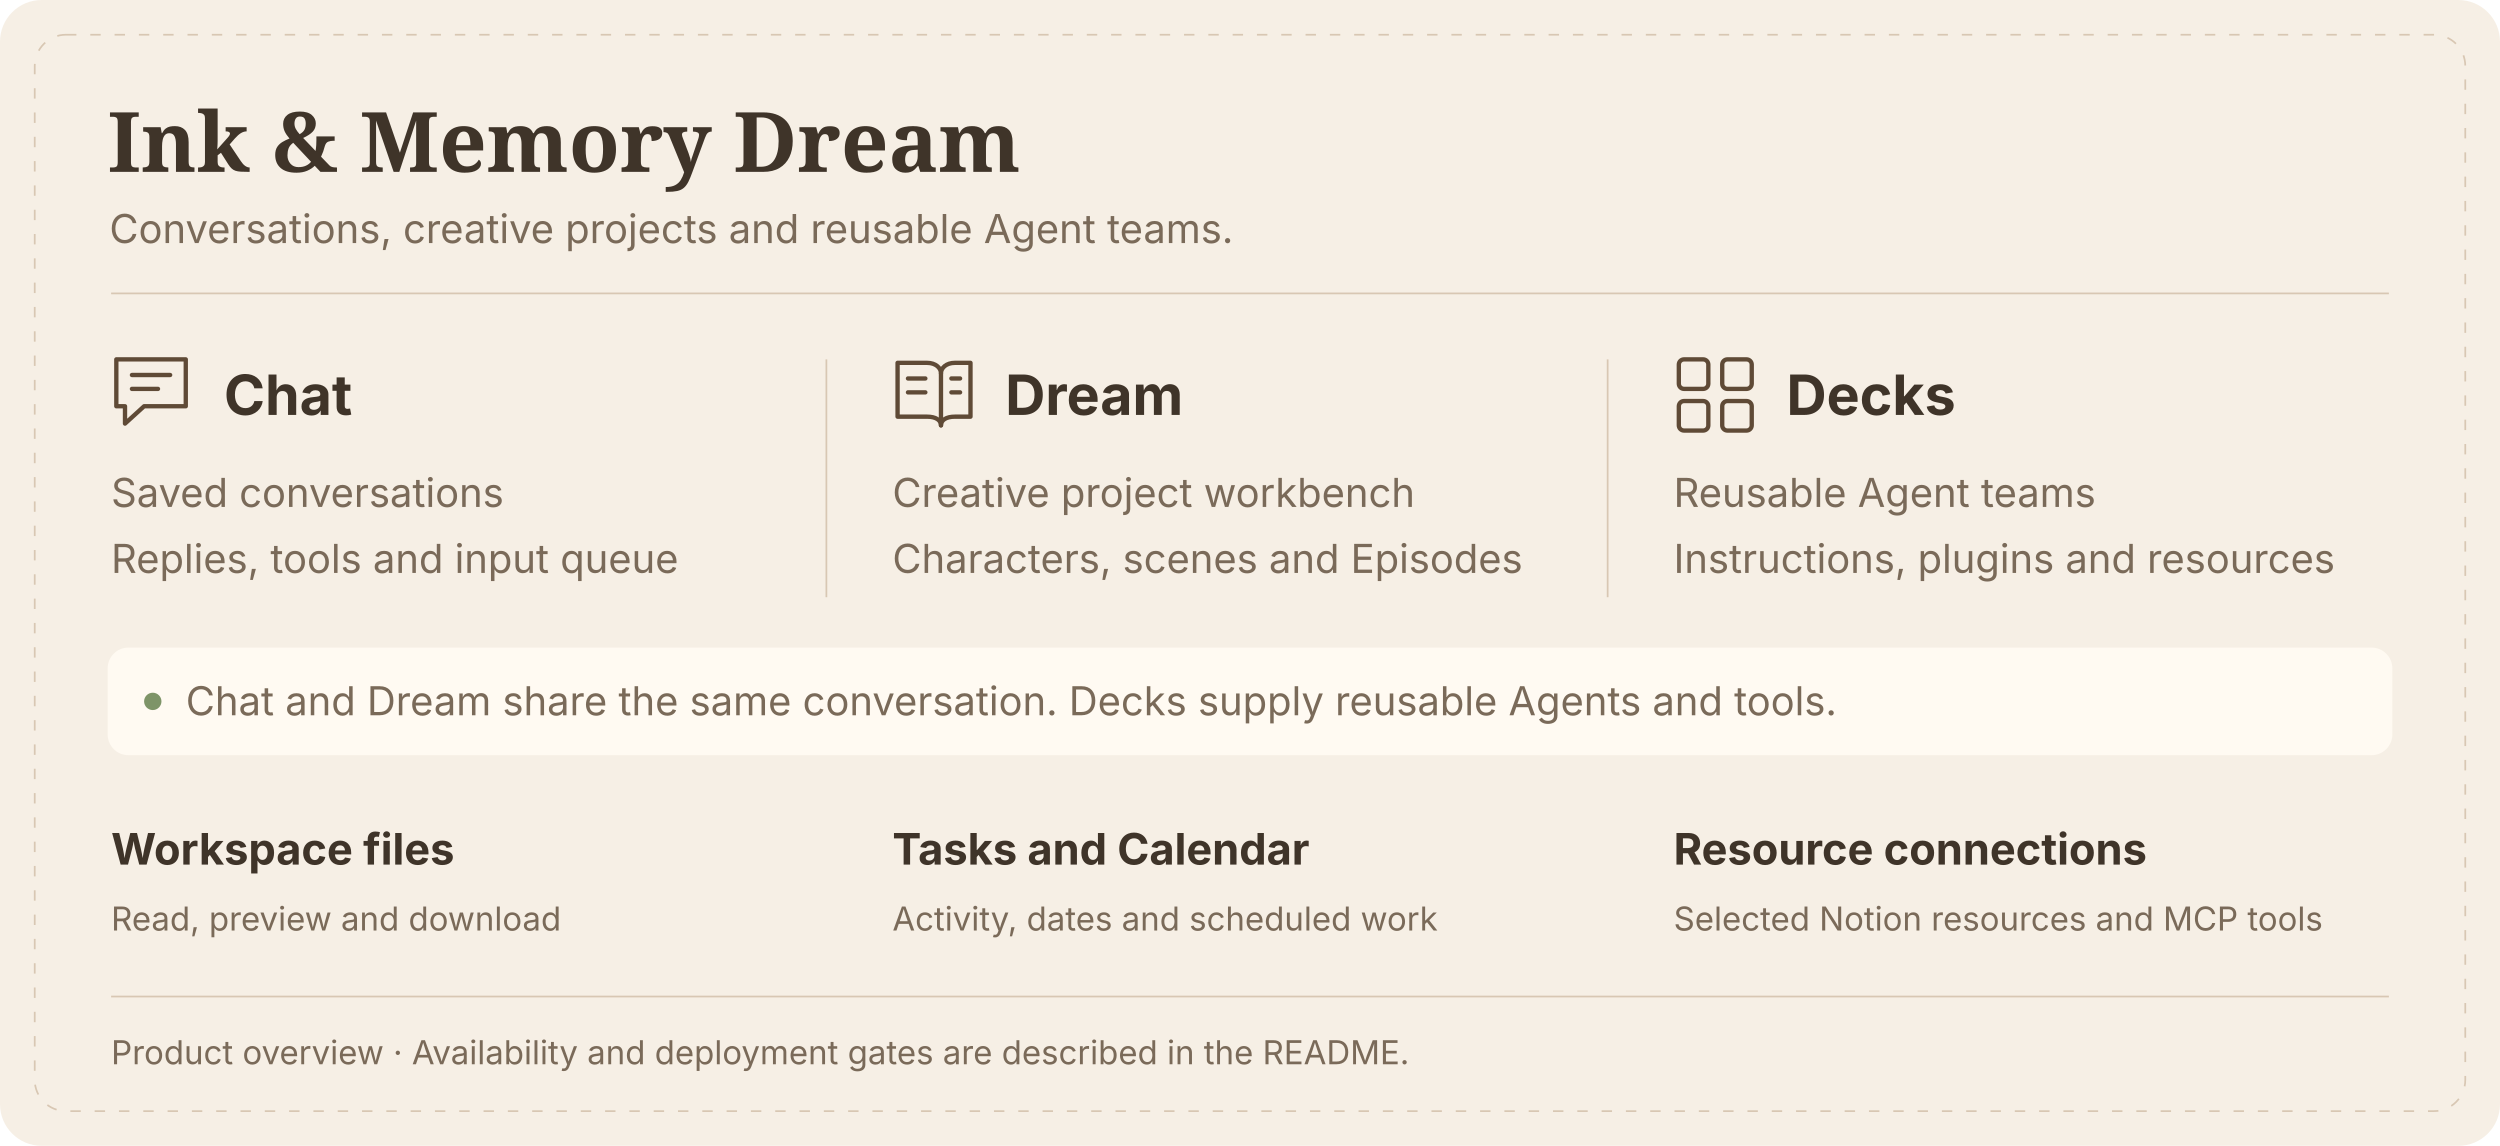
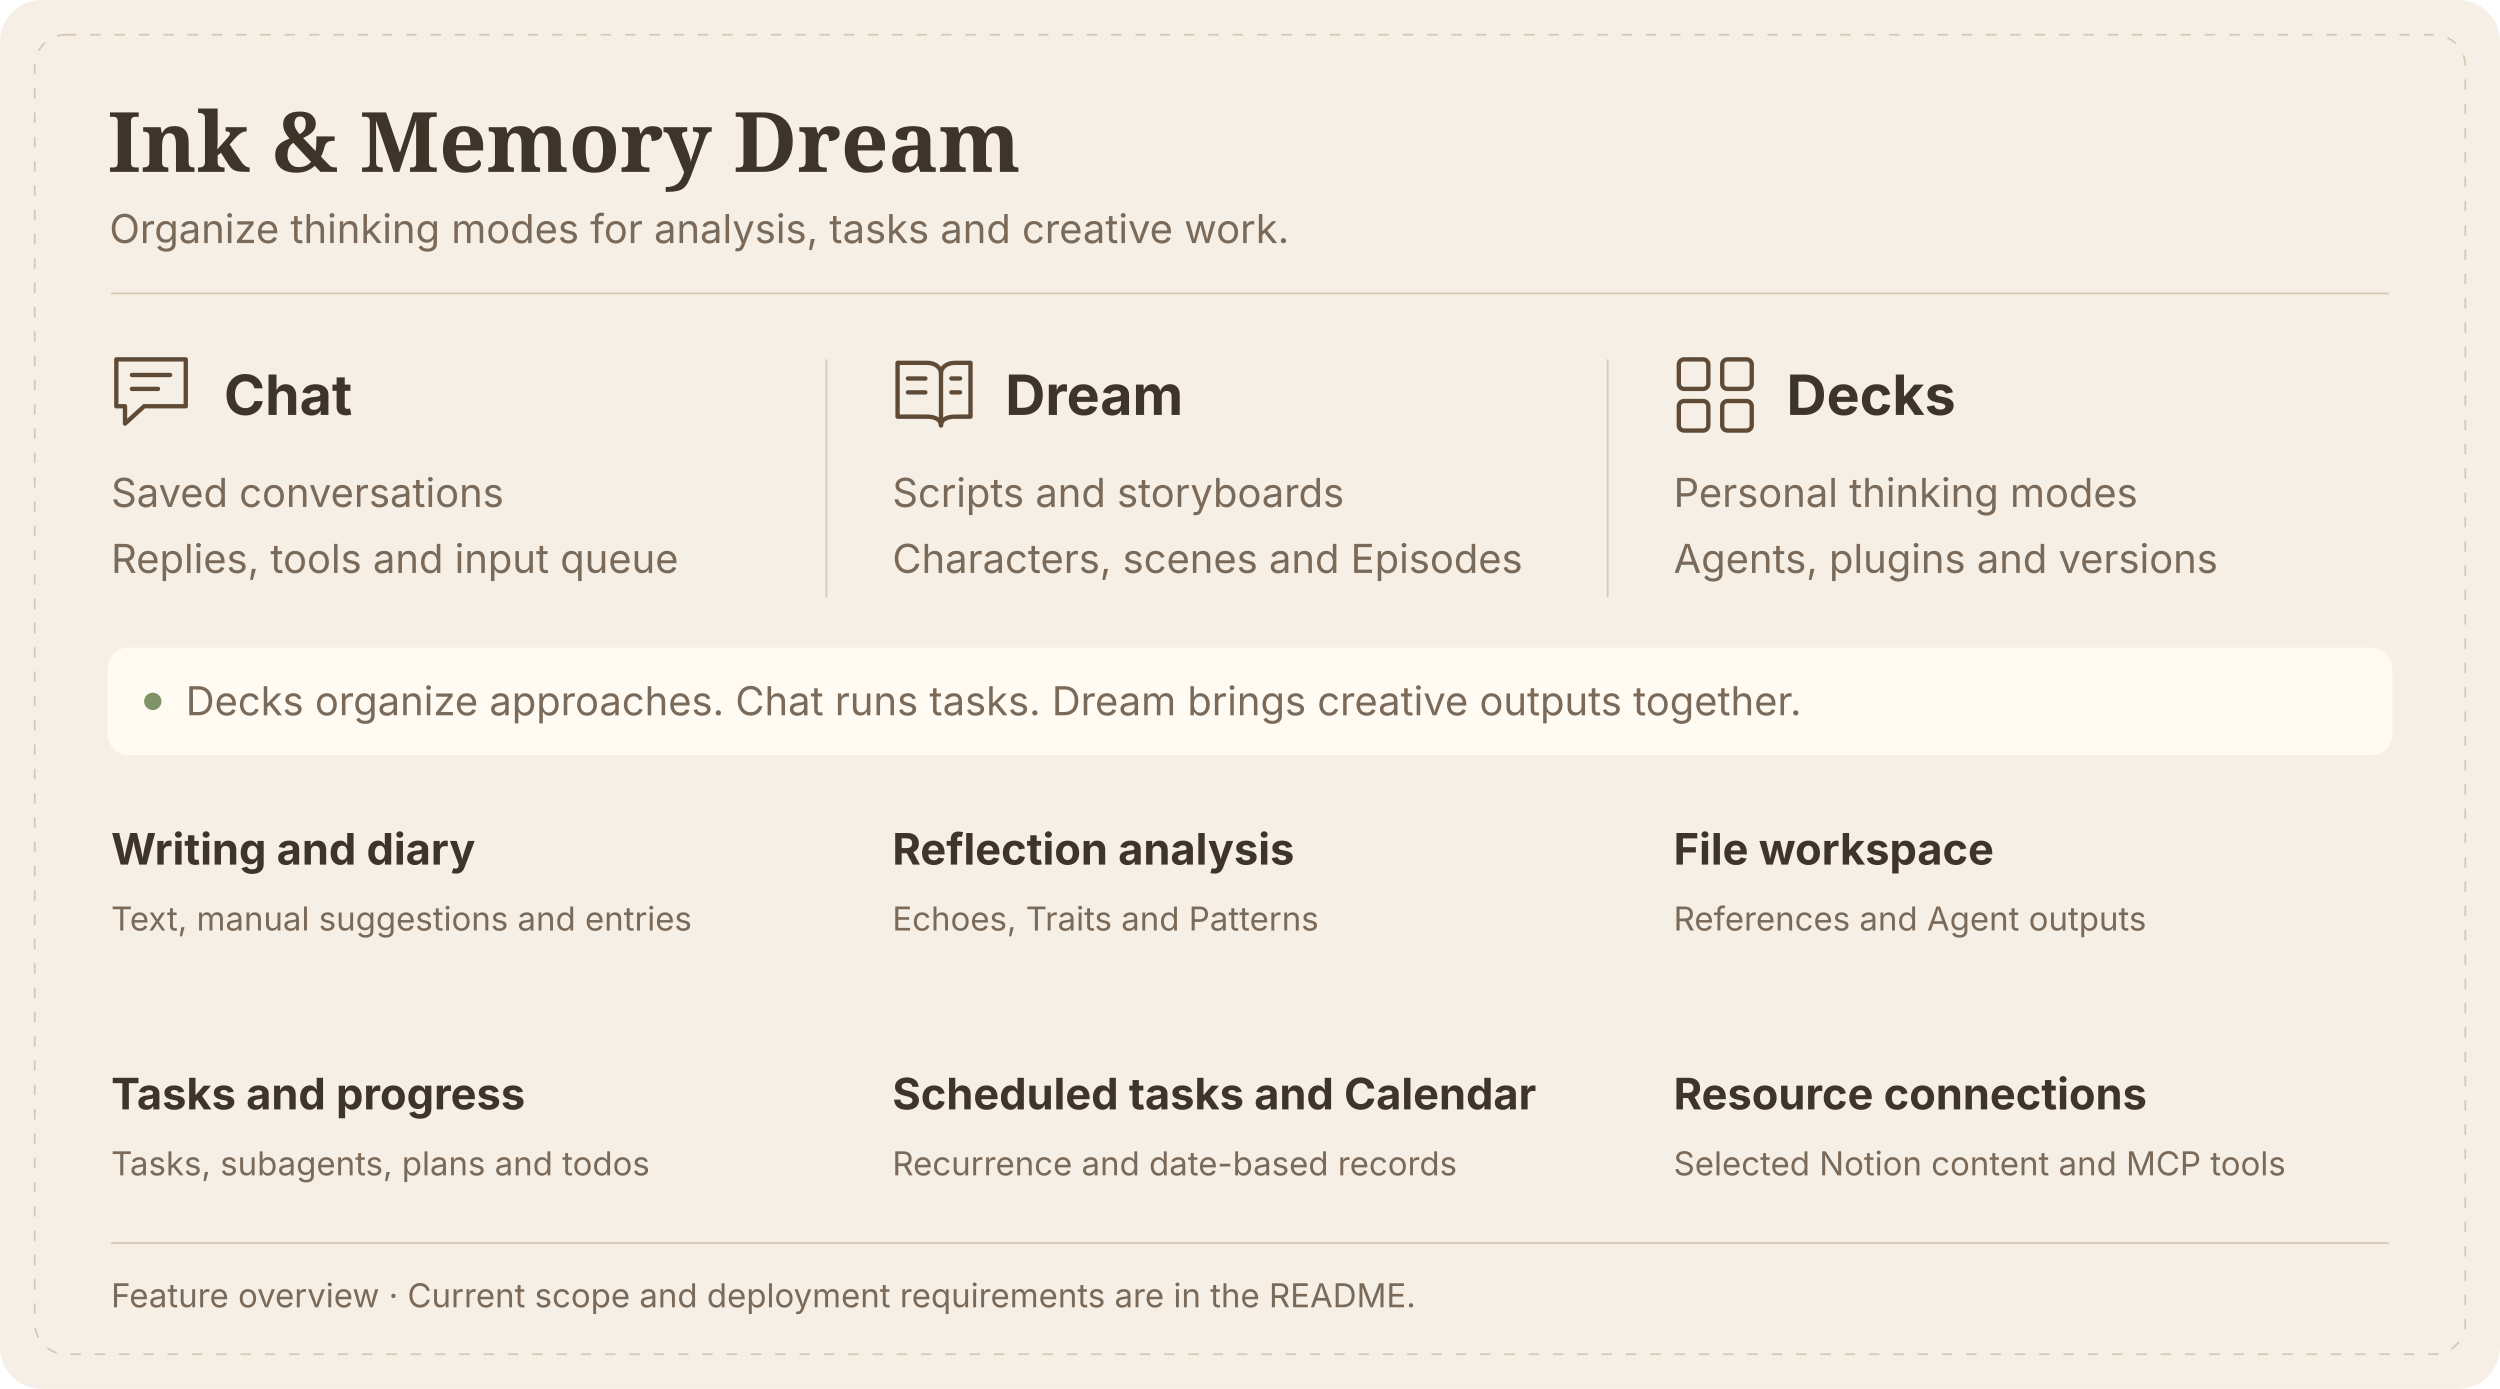
- <svg xmlns="http://www.w3.org/2000/svg" viewBox="0 0 1440 660" role="img" aria-labelledby="title desc" xml:lang="en">
+ <svg xmlns="http://www.w3.org/2000/svg" viewBox="0 0 1440 800" role="img" aria-labelledby="title desc" xml:lang="en">
  <defs>
    <style>
text { font-family: -apple-system, BlinkMacSystemFont, 'Segoe UI', 'PingFang SC', 'Microsoft YaHei', sans-serif; fill:#3f3429; }
.brand { font-family: Georgia, 'Songti SC', serif; font-size:48px; font-weight:700; }
.heading { font-size:32px; font-weight:650; }
.copy { font-size:23px; fill:#7a6a59; }
.small { font-size:19px; fill:#7a6a59; }
</style>
  </defs>
-   <rect width="1440" height="660" rx="24" fill="#f6efe5" />
-   <rect x="20" y="20" width="1400" height="620" rx="18" fill="none" stroke="#d8c7b3" stroke-dasharray="6 8" />
+   <rect width="1440" height="800" rx="24" fill="#f6efe5" />
+   <rect x="20" y="20" width="1400" height="760" rx="18" fill="none" stroke="#d8c7b3" stroke-dasharray="6 8" />
  <text x="62" y="99" class="brand">Ink &amp; Memory Dream</text>
-   <text x="63" y="140" class="copy">Conversations, creative projects and reusable Agent teams.</text>
+   <text x="63" y="140" class="copy">Organize thinking modes for analysis, tasks and creative work.</text>
  <path d="M64 169h1312" stroke="#d8c7b3" />
  <g transform="translate(64 203)" fill="none" stroke="#5f4a36" stroke-width="2.5" stroke-linecap="round" stroke-linejoin="round">
    <path d="M3 4h40v27H19L8 41V31H3z" />
    <path d="M12 13h22M12 21h15" />
  </g>
  <text x="129" y="239" class="heading">Chat</text>
  <text x="64" y="292" class="copy">Saved conversations</text>
  <text x="64" y="330" class="copy">Replies, tools and input queue</text>
  <path d="M476 207v137" stroke="#d8c7b3" />
  <g transform="translate(514 203)" fill="none" stroke="#5f4a36" stroke-width="2.5" stroke-linecap="round" stroke-linejoin="round">
    <path d="M3 6h17c5 0 8 3 8 6 0-3 3-6 8-6h9v31h-9c-5 0-8 2-8 5 0-3-3-5-8-5H3z" />
    <path d="M28 12v30M9 15h10M9 23h10M34 15h5M34 23h5" />
  </g>
  <text x="579" y="239" class="heading">Dream</text>
-   <text x="514" y="292" class="copy">Creative project workbench</text>
+   <text x="514" y="292" class="copy">Scripts and storyboards</text>
  <text x="514" y="330" class="copy">Characters, scenes and Episodes</text>
  <path d="M926 207v137" stroke="#d8c7b3" />
  <g transform="translate(964 203)" fill="none" stroke="#5f4a36" stroke-width="2.5" stroke-linecap="round" stroke-linejoin="round">
    <rect x="3" y="4" width="17" height="17" rx="3" />
    <rect x="28" y="4" width="17" height="17" rx="3" />
    <rect x="3" y="28" width="17" height="17" rx="3" />
    <rect x="28" y="28" width="17" height="17" rx="3" />
  </g>
  <text x="1029" y="239" class="heading">Decks</text>
-   <text x="964" y="292" class="copy">Reusable Agent teams</text>
-   <text x="964" y="330" class="copy">Instructions, plugins and resources</text>
+   <text x="964" y="292" class="copy">Personal thinking modes</text>
+   <text x="964" y="330" class="copy">Agents, plugins and versions</text>
  <rect x="62" y="373" width="1316" height="62" rx="12" fill="#fffaf2" />
  <circle cx="88" cy="404" r="5" fill="#7e9468" />
-   <text x="107" y="412" class="copy">Chat and Dream share the same conversation. Decks supply reusable Agents and tools.</text>
-   <text x="64" y="498" font-size="25" font-weight="650">Workspace files</text>
-   <text x="64" y="536" class="small">Read, preview and download</text>
-   <text x="514" y="498" font-size="25" font-weight="650">Tasks and Calendar</text>
-   <text x="514" y="536" class="small">Activity, dates and scheduled work</text>
-   <text x="964" y="498" font-size="25" font-weight="650">Resource connections</text>
-   <text x="964" y="536" class="small">Selected Notion resources and MCP tools</text>
-   <path d="M64 574h1312" stroke="#d8c7b3" />
-   <text x="64" y="613" class="small">Product overview · Availability and deployment gates are described in the README.</text>
+   <text x="107" y="412" class="copy">Decks organize approaches. Chat runs tasks. Dream brings creative outputs together.</text>
+   <text x="64" y="498" font-size="25" font-weight="650">Writing and diary</text>
+   <text x="64" y="536" class="small">Text, manual suggestions and entries</text>
+   <text x="514" y="498" font-size="25" font-weight="650">Reflection analysis</text>
+   <text x="514" y="536" class="small">Echoes, Traits and Patterns</text>
+   <text x="964" y="498" font-size="25" font-weight="650">File workspace</text>
+   <text x="964" y="536" class="small">References and Agent outputs</text>
+   <text x="64" y="639" font-size="25" font-weight="650">Tasks and progress</text>
+   <text x="64" y="677" class="small">Tasks, subagents, plans and todos</text>
+   <text x="514" y="639" font-size="25" font-weight="650">Scheduled tasks and Calendar</text>
+   <text x="514" y="677" class="small">Recurrence and date-based records</text>
+   <text x="964" y="639" font-size="25" font-weight="650">Resource connections</text>
+   <text x="964" y="677" class="small">Selected Notion content and MCP tools</text>
+   <path d="M64 716h1312" stroke="#d8c7b3" />
+   <text x="64" y="753" class="small">Feature overview · Current scope and deployment requirements are in the README.</text>
</svg>
